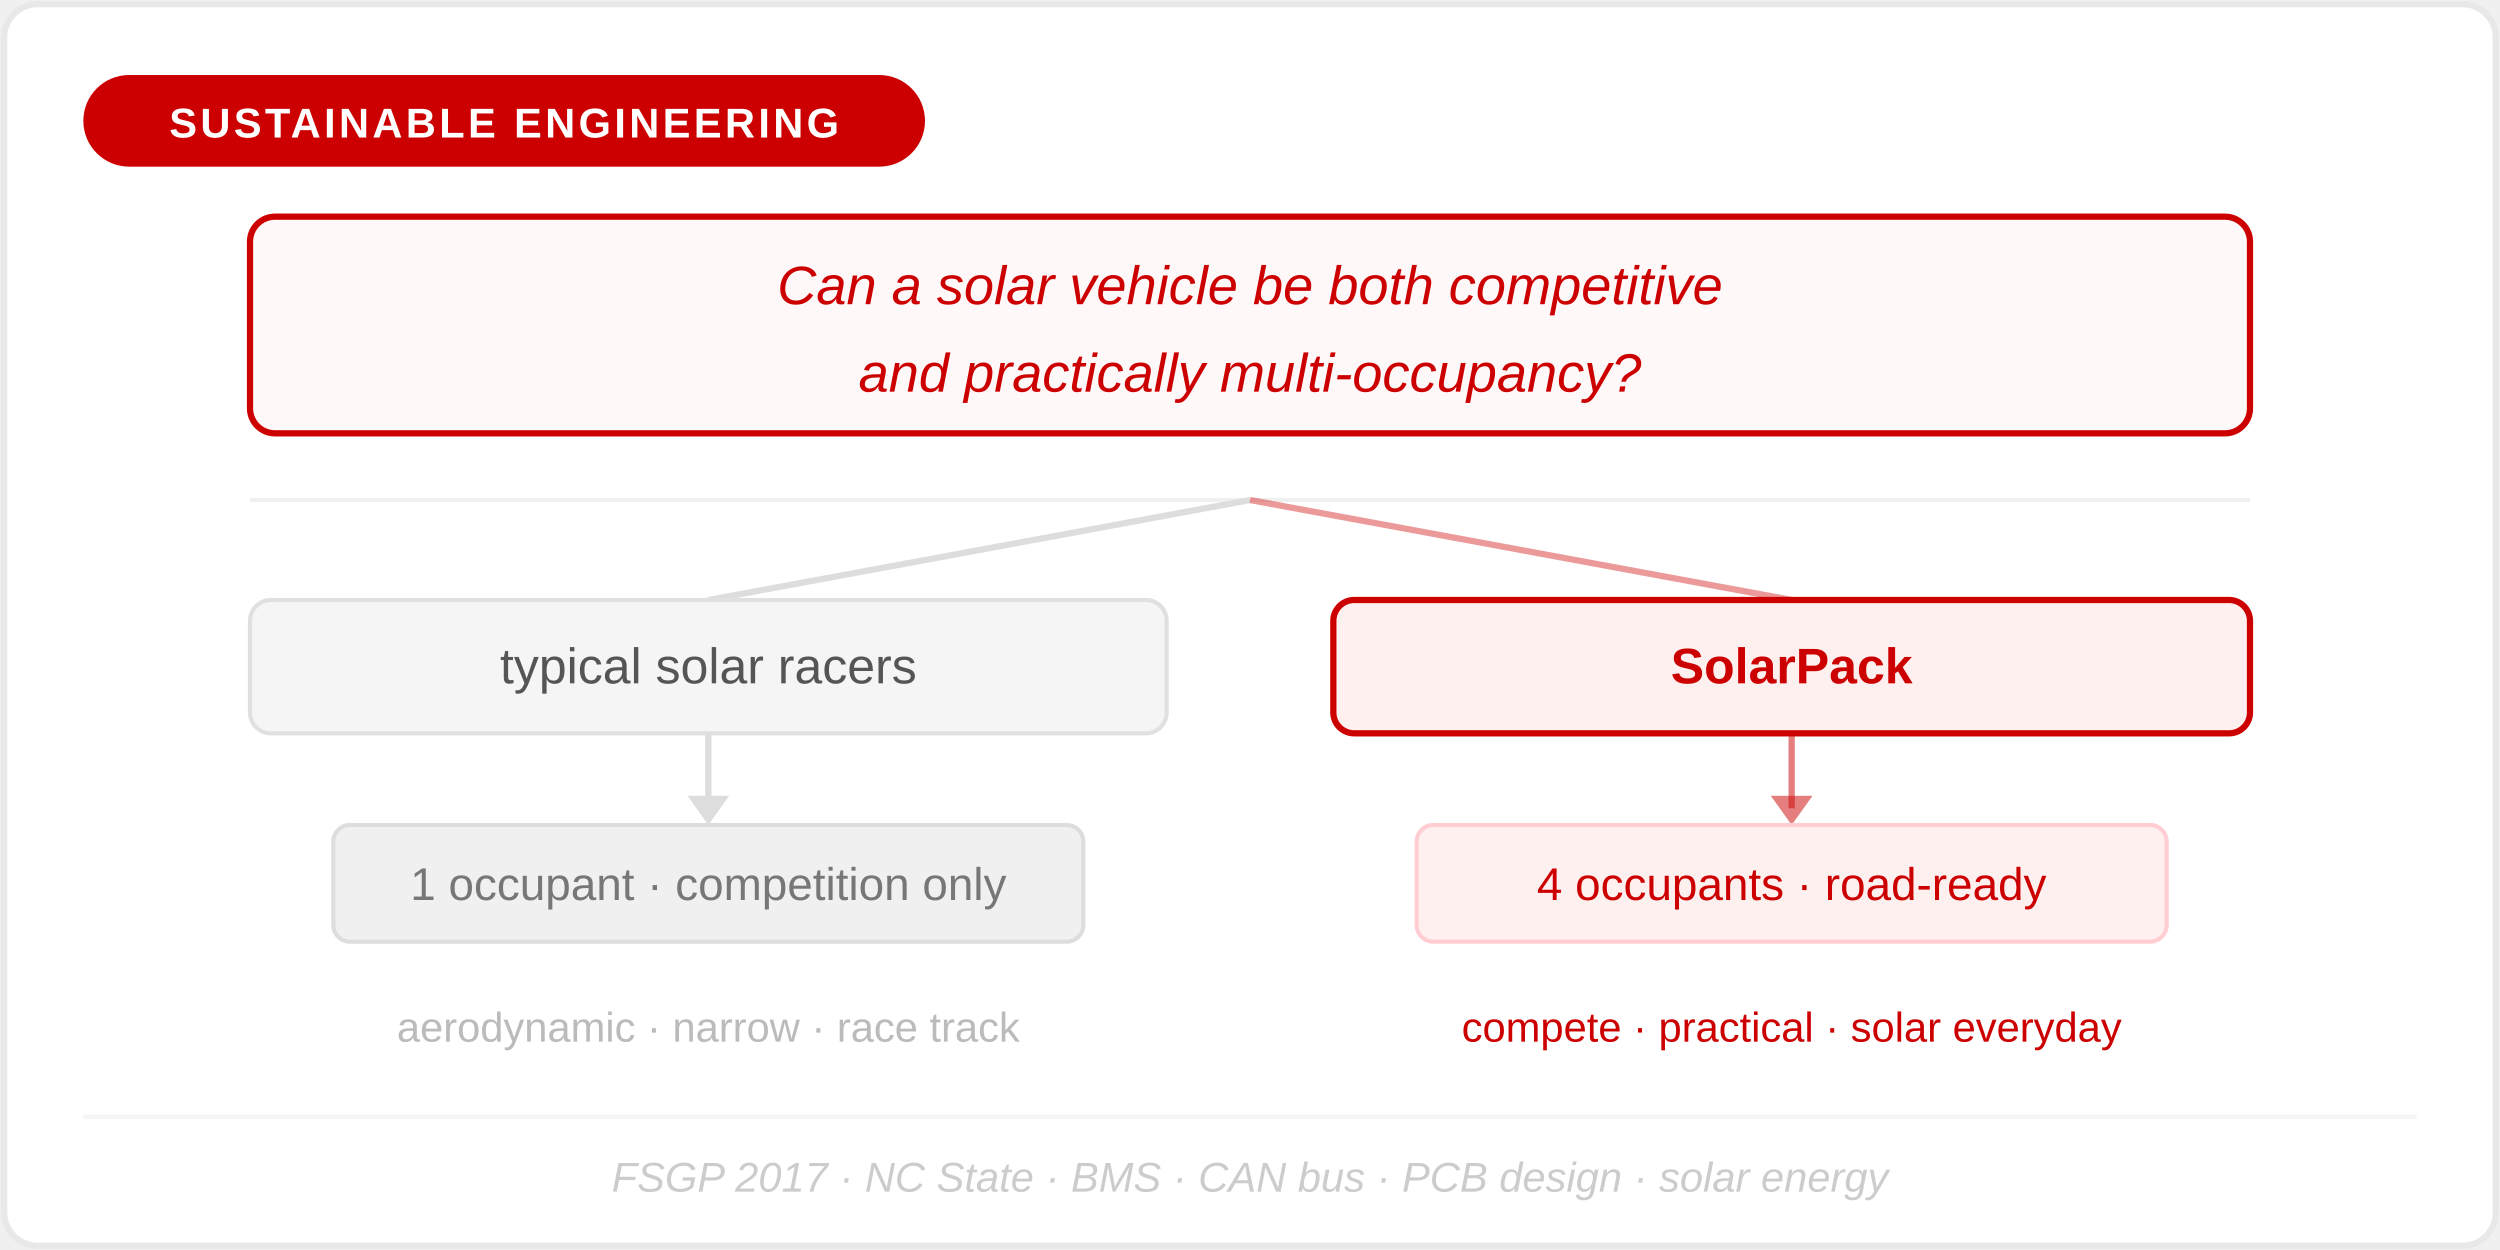
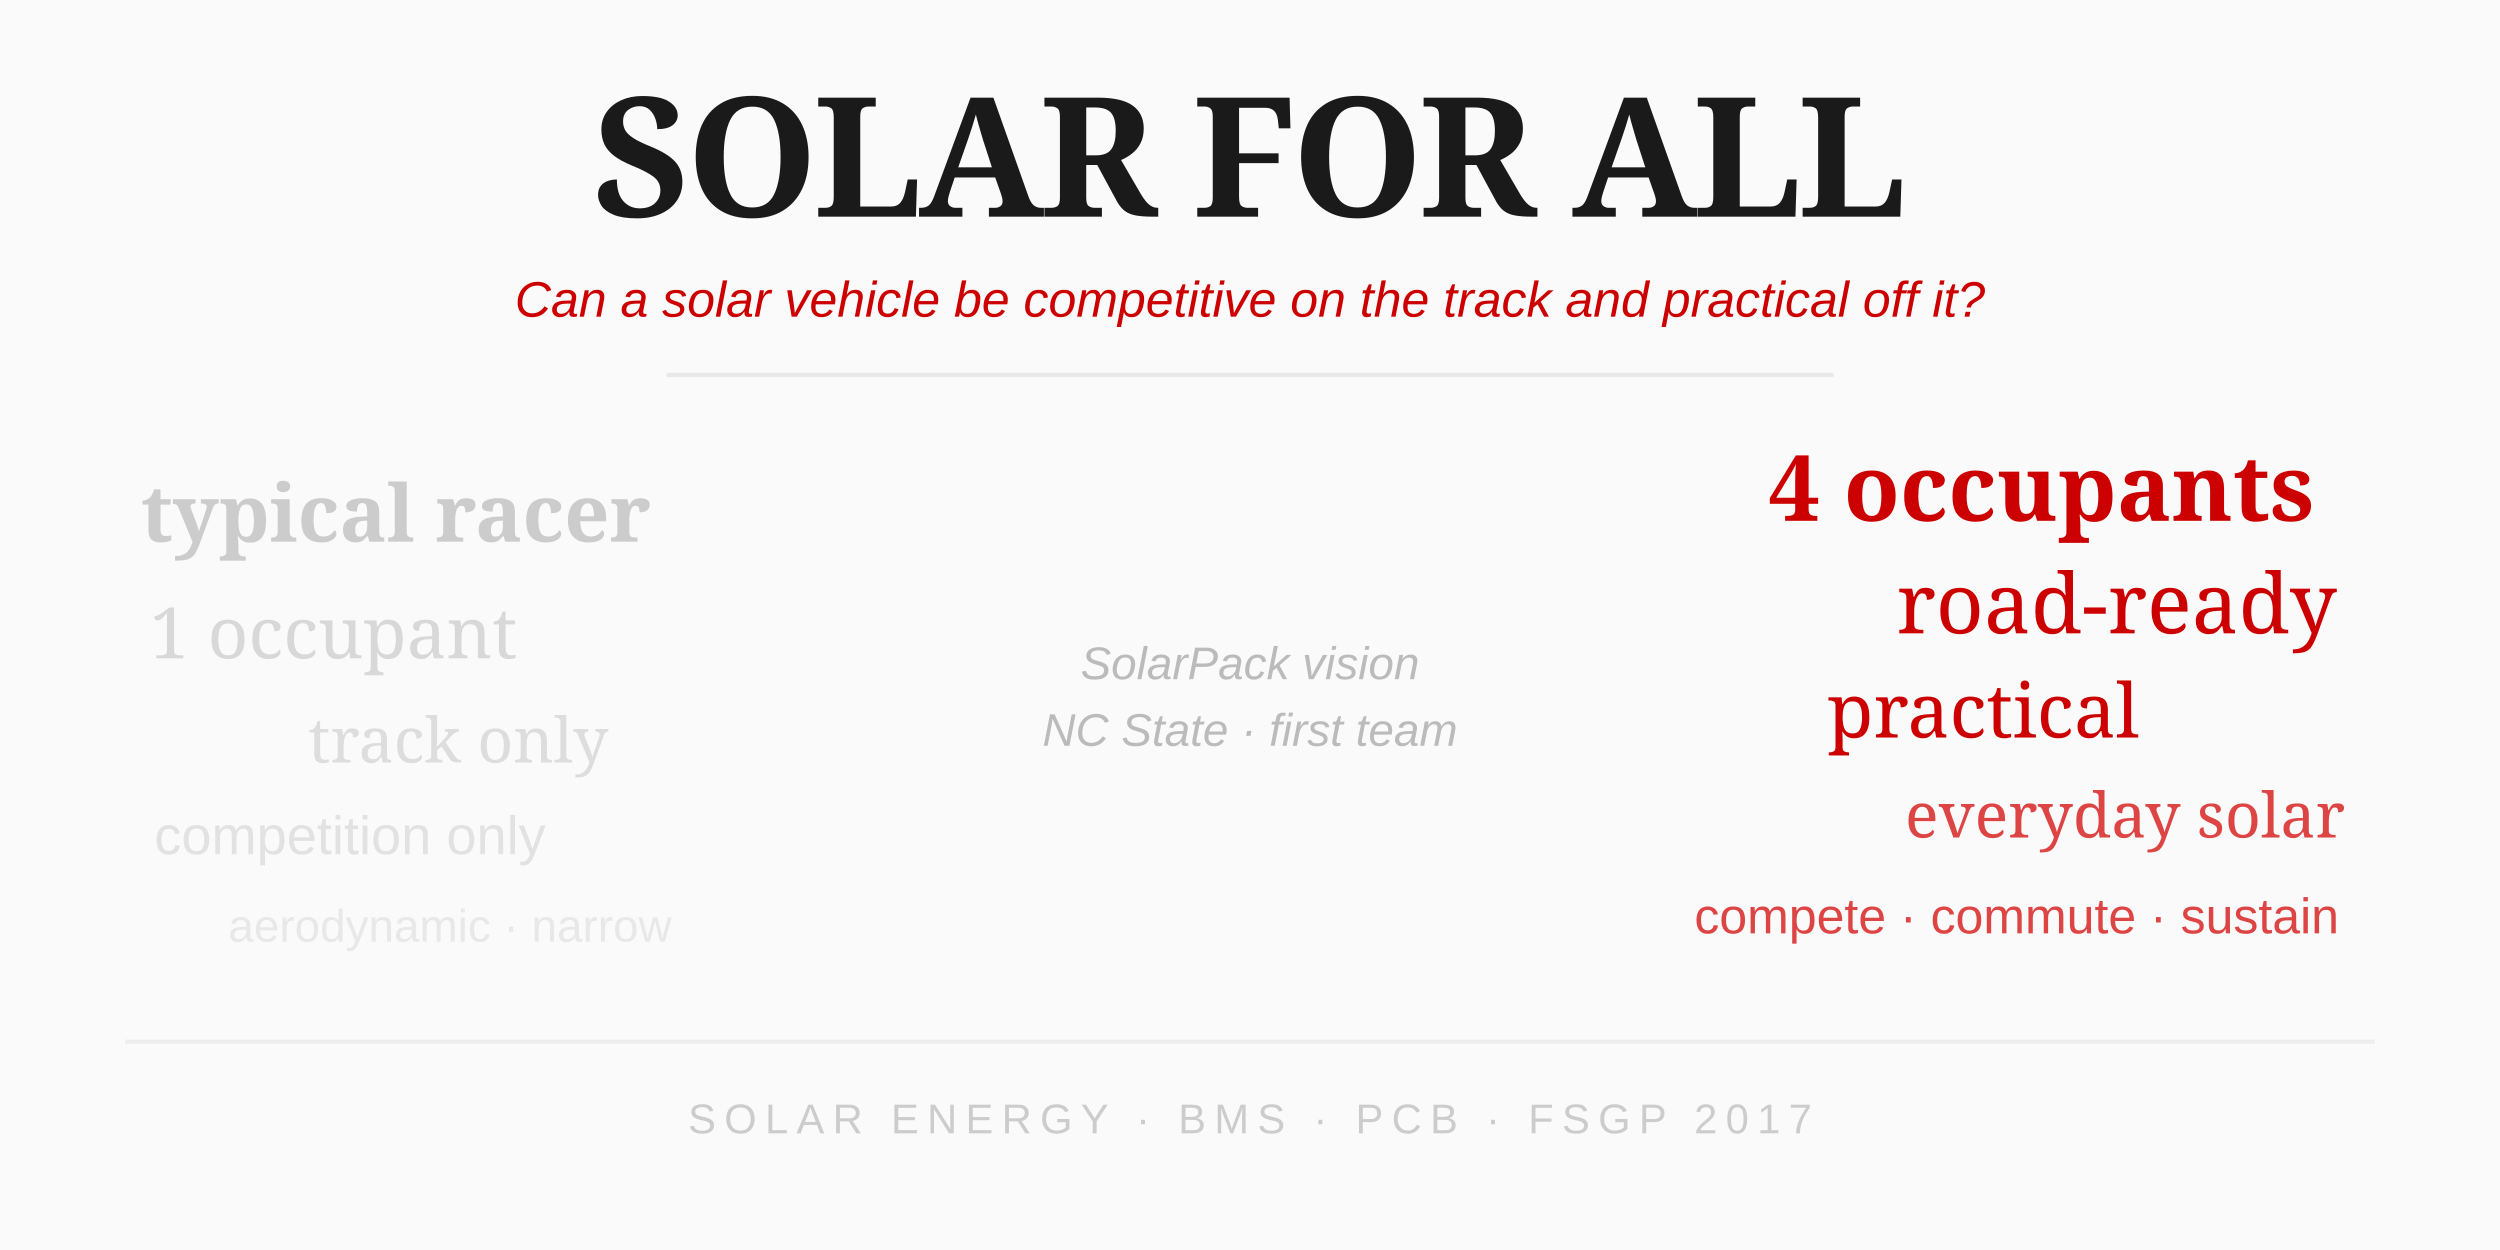
- <svg xmlns="http://www.w3.org/2000/svg" viewBox="0 0 600 300" font-family="Arial, sans-serif">
-   <rect x="1" y="1" width="598" height="298" rx="8" fill="#fff" stroke="#e8e8e8" stroke-width="1.5" />
-   <rect x="20" y="18" width="202" height="22" rx="11" fill="#cc0000" />
-   <text x="121" y="33" text-anchor="middle" font-size="10" fill="#fff" font-weight="bold" letter-spacing="0.8">SUSTAINABLE ENGINEERING</text>
-   <rect x="60" y="52" width="480" height="52" rx="6" fill="#fff8f8" stroke="#cc0000" stroke-width="1.5" />
-   <text x="300" y="73" text-anchor="middle" font-size="13" fill="#cc0000" font-style="italic">Can a solar vehicle be both competitive</text>
-   <text x="300" y="94" text-anchor="middle" font-size="13" fill="#cc0000" font-style="italic">and practically multi-occupancy?</text>
-   <line x1="60" y1="120" x2="540" y2="120" stroke="#f0f0f0" stroke-width="1" />
-   <line x1="300" y1="120" x2="170" y2="144" stroke="#ddd" stroke-width="1.5" />
-   <rect x="60" y="144" width="220" height="32" rx="5" fill="#f5f5f5" stroke="#e0e0e0" stroke-width="1" />
-   <text x="170" y="164" text-anchor="middle" font-size="12" fill="#555">typical solar racers</text>
-   <line x1="170" y1="176" x2="170" y2="194" stroke="#ddd" stroke-width="1.5" />
-   <polygon points="165,191 175,191 170,198" fill="#ddd" />
-   <rect x="80" y="198" width="180" height="28" rx="4" fill="#f0f0f0" stroke="#ddd" stroke-width="1" />
-   <text x="170" y="216" text-anchor="middle" font-size="11" fill="#777">1 occupant · competition only</text>
-   <text x="170" y="250" text-anchor="middle" font-size="10" fill="#bbb">aerodynamic  ·  narrow  ·  race track</text>
-   <line x1="300" y1="120" x2="430" y2="144" stroke="#cc0000" stroke-width="1.5" opacity="0.4" />
-   <rect x="320" y="144" width="220" height="32" rx="5" fill="#fff0f0" stroke="#cc0000" stroke-width="1.5" />
-   <text x="430" y="164" text-anchor="middle" font-size="12" fill="#cc0000" font-weight="bold">SolarPack</text>
-   <line x1="430" y1="176" x2="430" y2="194" stroke="#cc0000" stroke-width="1.5" opacity="0.5" />
-   <polygon points="425,191 435,191 430,198" fill="#cc0000" opacity="0.5" />
-   <rect x="340" y="198" width="180" height="28" rx="4" fill="#fff0f0" stroke="#ffcdd2" stroke-width="1" />
-   <text x="430" y="216" text-anchor="middle" font-size="11" fill="#cc0000">4 occupants · road-ready</text>
-   <text x="430" y="250" text-anchor="middle" font-size="10" fill="#cc0000">compete  ·  practical  ·  solar everyday</text>
-   <line x1="20" y1="268" x2="580" y2="268" stroke="#f5f5f5" stroke-width="1" />
-   <text x="300" y="286" text-anchor="middle" font-size="10" fill="#ccc" font-style="italic">FSGP 2017  ·  NC State  ·  BMS  ·  CAN bus  ·  PCB design  ·  solar energy</text>
+ <svg xmlns="http://www.w3.org/2000/svg" viewBox="0 0 600 300">
+   <rect width="600" height="300" fill="#fafafa" />
+   <text x="300" y="52" text-anchor="middle" font-family="Georgia, serif" font-size="40" fill="#1a1a1a" font-weight="bold" letter-spacing="-1">SOLAR FOR ALL</text>
+   <text x="300" y="76" text-anchor="middle" font-family="Arial, sans-serif" font-size="12" fill="#cc0000" font-style="italic">Can a solar vehicle be competitive on the track and practical off it?</text>
+   <line x1="160" y1="90" x2="440" y2="90" stroke="#e8e8e8" stroke-width="1" />
+   <text x="95" y="130" text-anchor="middle" font-family="Georgia, serif" font-size="19" fill="#cccccc" font-weight="bold">typical racer</text>
+   <text x="80" y="158" text-anchor="middle" font-family="Georgia, serif" font-size="17" fill="#d8d8d8">1 occupant</text>
+   <text x="110" y="183" text-anchor="middle" font-family="Georgia, serif" font-size="15" fill="#ddd">track only</text>
+   <text x="84" y="205" text-anchor="middle" font-family="Arial, sans-serif" font-size="13" fill="#e2e2e2">competition only</text>
+   <text x="108" y="226" text-anchor="middle" font-family="Arial, sans-serif" font-size="11" fill="#e8e8e8">aerodynamic · narrow</text>
+   <text x="300" y="163" text-anchor="middle" font-family="Arial, sans-serif" font-size="11" fill="#bbbbbb" font-style="italic">SolarPack vision</text>
+   <text x="300" y="179" text-anchor="middle" font-family="Arial, sans-serif" font-size="11" fill="#bbbbbb" font-style="italic">NC State · first team</text>
+   <text x="490" y="125" text-anchor="middle" font-family="Georgia, serif" font-size="22" fill="#cc0000" font-weight="bold">4 occupants</text>
+   <text x="508" y="152" text-anchor="middle" font-family="Georgia, serif" font-size="20" fill="#cc0000">road-ready</text>
+   <text x="476" y="177" text-anchor="middle" font-family="Georgia, serif" font-size="18" fill="#cc0000">practical</text>
+   <text x="510" y="201" text-anchor="middle" font-family="Georgia, serif" font-size="15" fill="#dd4444">everyday solar</text>
+   <text x="484" y="224" text-anchor="middle" font-family="Arial, sans-serif" font-size="12" fill="#dd4444">compete  ·  commute  ·  sustain</text>
+   <line x1="30" y1="250" x2="570" y2="250" stroke="#eeeeee" stroke-width="1" />
+   <text x="300" y="272" text-anchor="middle" font-family="Arial, sans-serif" font-size="10" fill="#cccccc" letter-spacing="2">SOLAR ENERGY  ·  BMS  ·  PCB  ·  FSGP 2017</text>
</svg>
